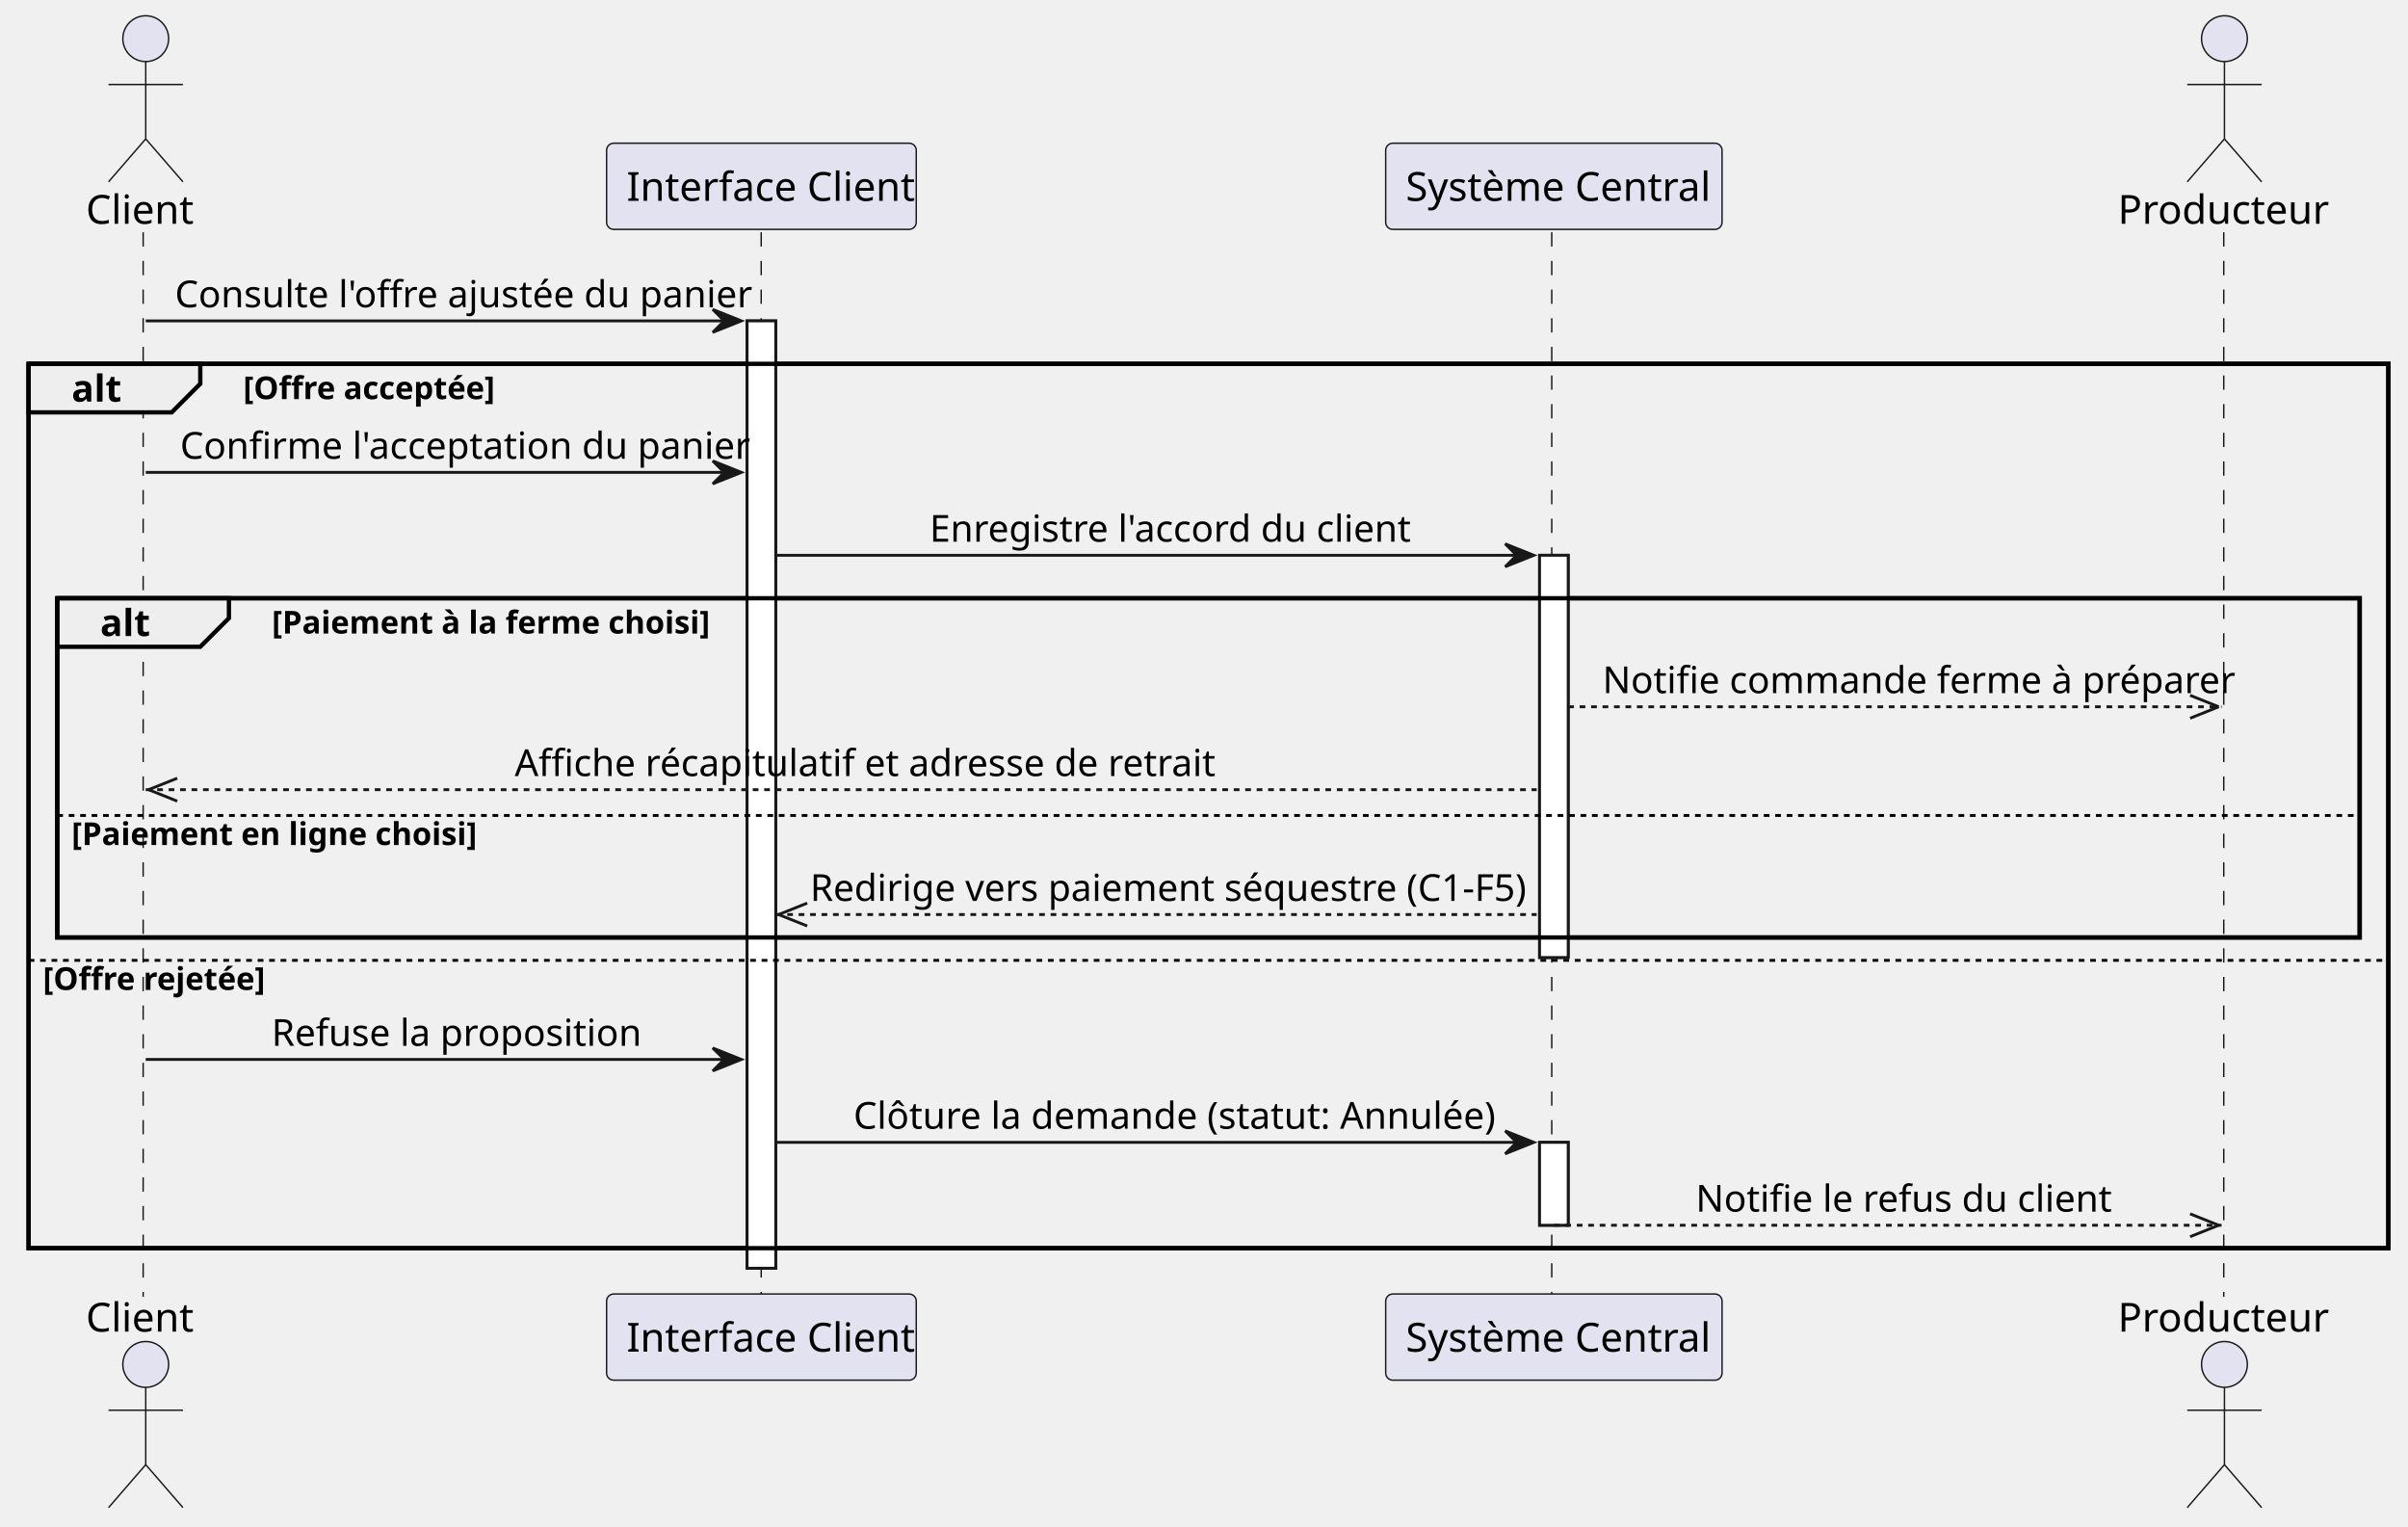
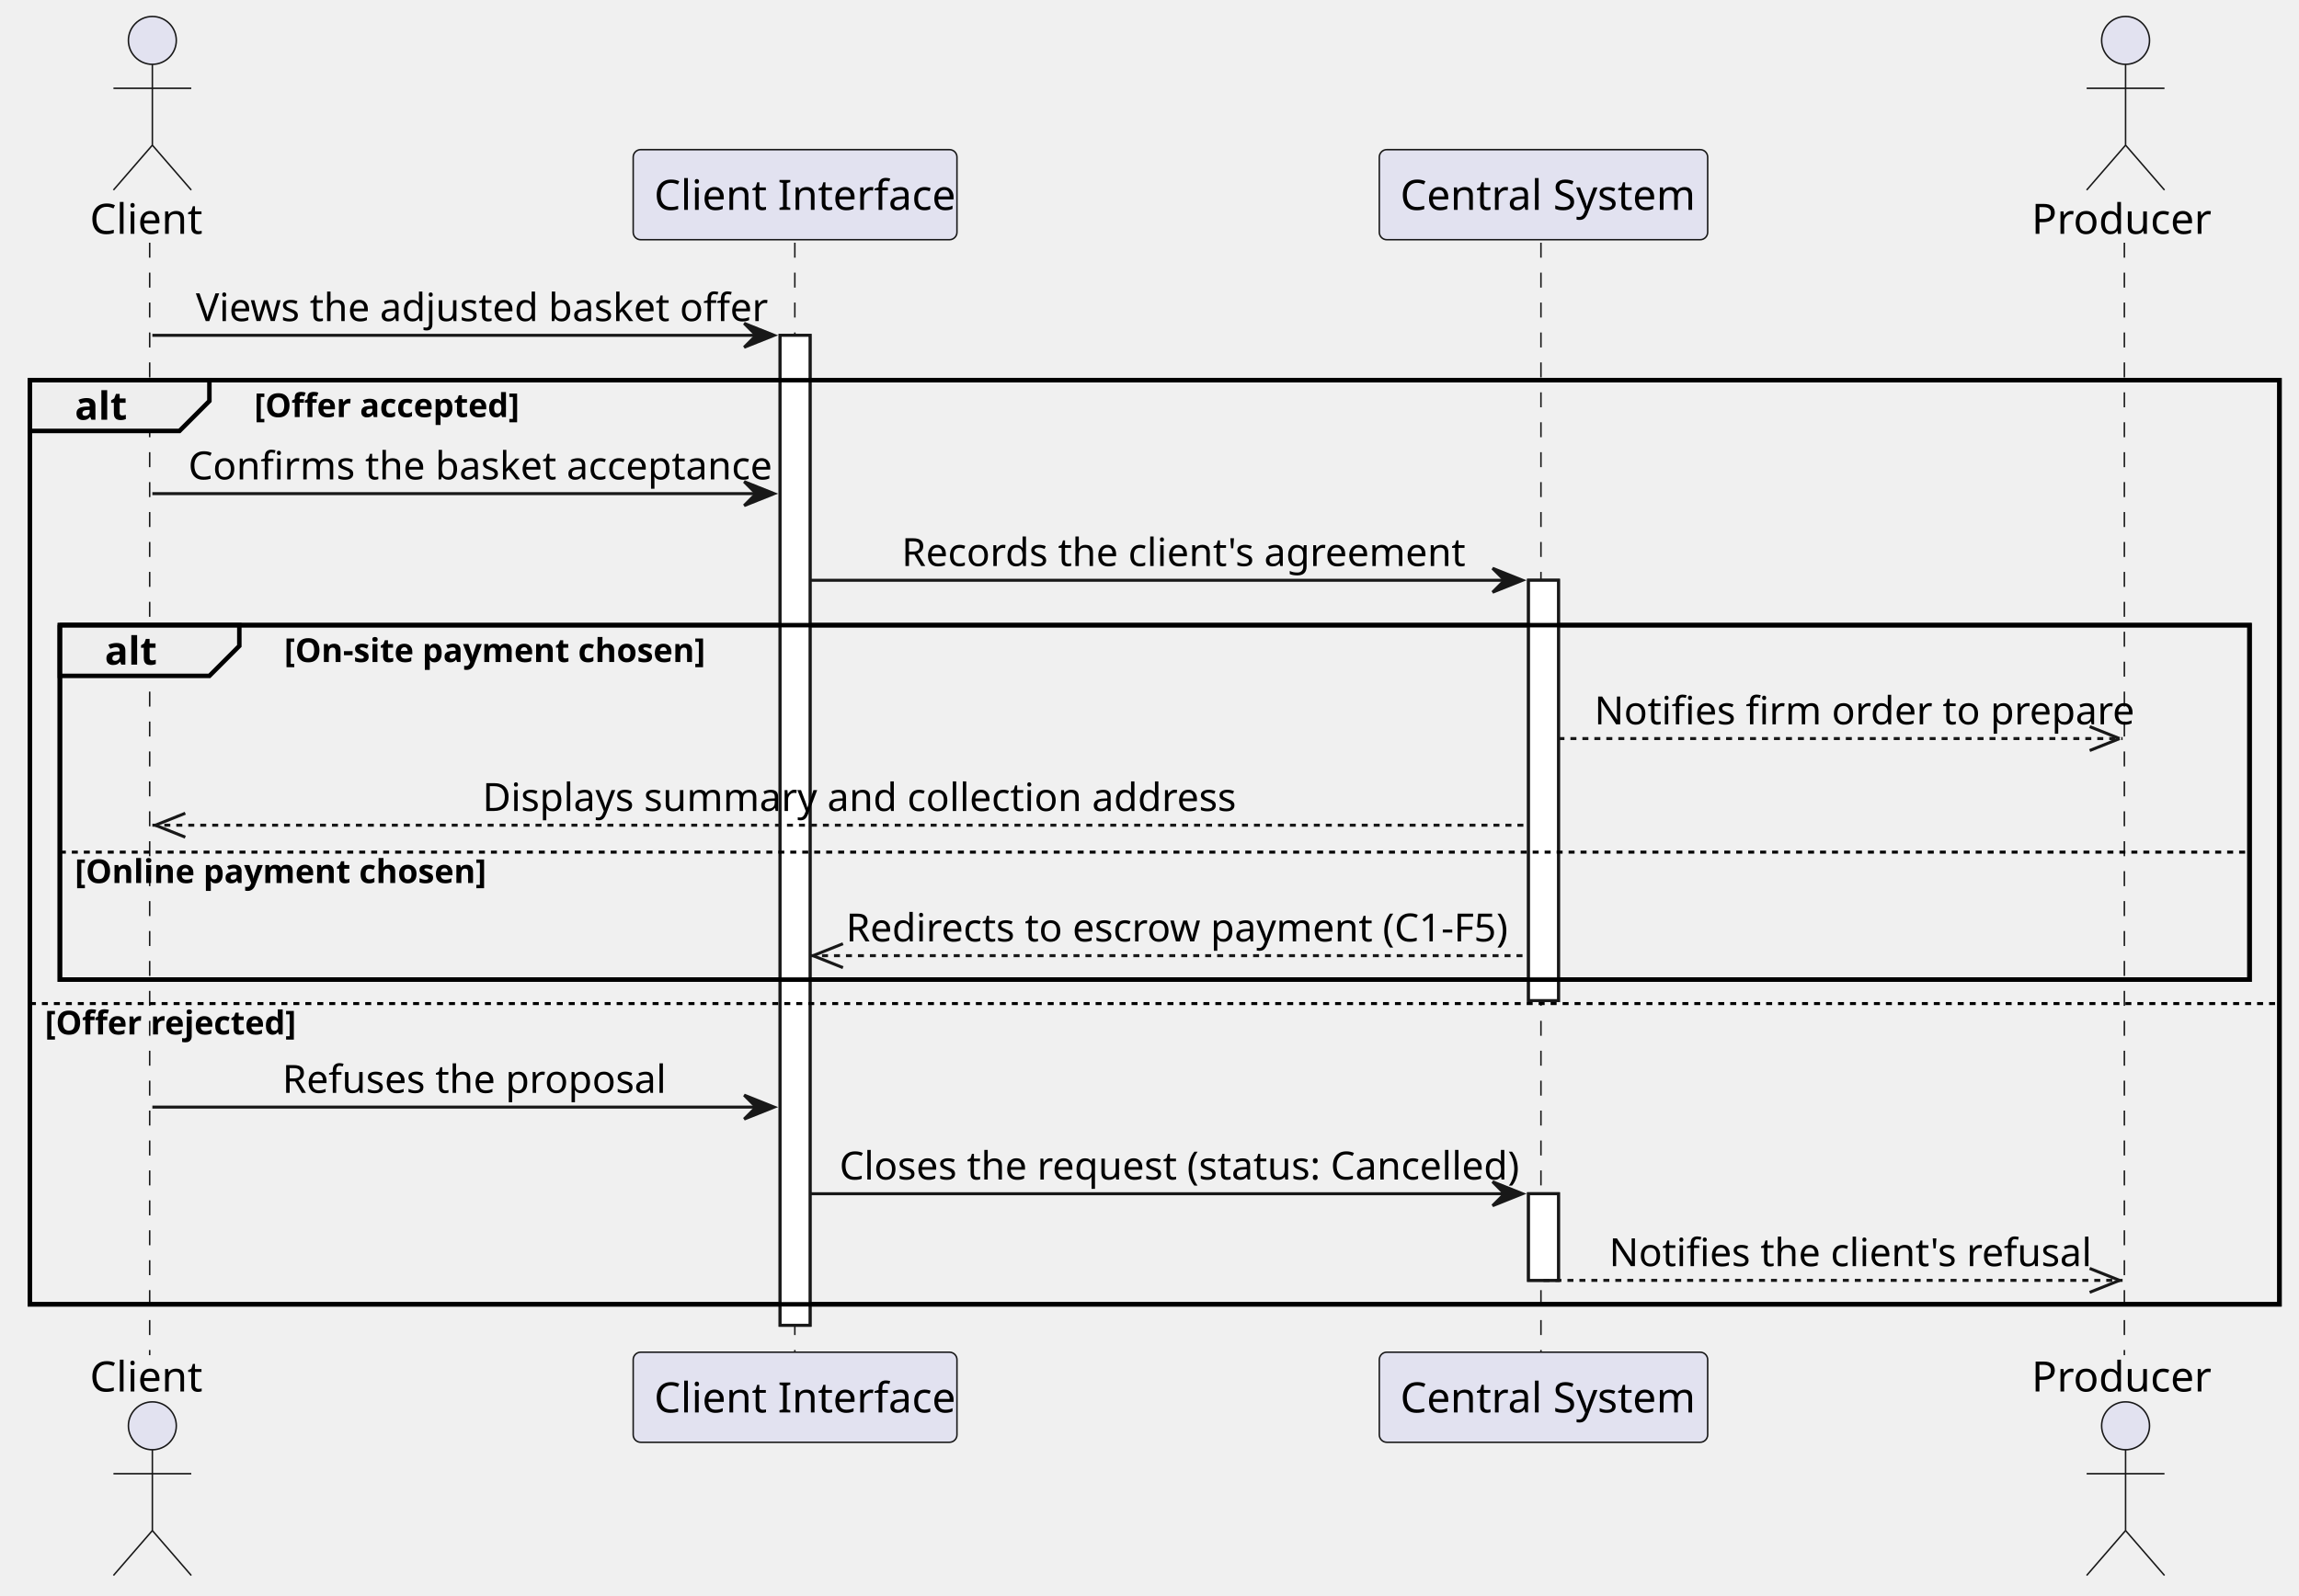
- <svg xmlns="http://www.w3.org/2000/svg" contentStyleType="text/css" data-diagram-type="SEQUENCE" height="533px" preserveAspectRatio="none" style="width:841px;height:533px;background:#FFFFFF;" version="1.1" viewBox="0 0 841 533" width="841px" zoomAndPan="magnify">
+ <svg xmlns="http://www.w3.org/2000/svg" contentStyleType="text/css" data-diagram-type="SEQUENCE" height="533px" preserveAspectRatio="none" style="width:768px;height:533px;background:#FFFFFF;" version="1.1" viewBox="0 0 768 533" width="768px" zoomAndPan="magnify">
  <defs />
  <g>
    <g>
-       <rect fill="#FFFFFF" height="330.785" style="stroke:#181818;stroke-width:1;" width="10" x="260.927" y="112.047" />
+       <rect fill="#FFFFFF" height="330.785" style="stroke:#181818;stroke-width:1;" width="10" x="260.603" y="112.047" />
    </g>
    <g>
-       <rect fill="#FFFFFF" height="140.444" style="stroke:#181818;stroke-width:1;" width="10" x="537.693" y="193.894" />
+       <rect fill="#FFFFFF" height="140.444" style="stroke:#181818;stroke-width:1;" width="10" x="510.614" y="193.894" />
    </g>
    <g>
-       <rect fill="#FFFFFF" height="28.949" style="stroke:#181818;stroke-width:1;" width="10" x="537.693" y="398.884" />
+       <rect fill="#FFFFFF" height="28.949" style="stroke:#181818;stroke-width:1;" width="10" x="510.614" y="398.884" />
    </g>
-     <rect fill="none" height="308.785" style="stroke:#000000;stroke-width:1.5;" width="824.135" x="10" y="127.047" />
-     <rect fill="none" height="118.444" style="stroke:#000000;stroke-width:1.5;" width="804.135" x="20" y="208.894" />
+     <rect fill="none" height="308.785" style="stroke:#000000;stroke-width:1.5;" width="751.469" x="10" y="127.047" />
+     <rect fill="none" height="118.444" style="stroke:#000000;stroke-width:1.5;" width="731.469" x="20" y="208.894" />
    <g>
      <rect fill="#000000" fill-opacity="0" height="371.734" width="8" x="46.897" y="81.099" />
      <line style="stroke:#181818;stroke-width:0.5;stroke-dasharray:5.0,5.0;" x1="50" x2="50" y1="81.099" y2="452.832" />
    </g>
    <g>
-       <rect fill="#000000" fill-opacity="0" height="371.734" width="8" x="261.927" y="81.099" />
-       <line style="stroke:#181818;stroke-width:0.5;stroke-dasharray:5.0,5.0;" x1="265.848" x2="265.848" y1="81.099" y2="452.832" />
+       <rect fill="#000000" fill-opacity="0" height="371.734" width="8" x="261.603" y="81.099" />
+       <line style="stroke:#181818;stroke-width:0.5;stroke-dasharray:5.0,5.0;" x1="265.524" x2="265.524" y1="81.099" y2="452.832" />
    </g>
    <g>
-       <rect fill="#000000" fill-opacity="0" height="371.734" width="8" x="538.693" y="81.099" />
-       <line style="stroke:#181818;stroke-width:0.5;stroke-dasharray:5.0,5.0;" x1="541.952" x2="541.952" y1="81.099" y2="452.832" />
+       <rect fill="#000000" fill-opacity="0" height="371.734" width="8" x="511.614" y="81.099" />
+       <line style="stroke:#181818;stroke-width:0.5;stroke-dasharray:5.0,5.0;" x1="514.766" x2="514.766" y1="81.099" y2="452.832" />
    </g>
    <g>
-       <rect fill="#000000" fill-opacity="0" height="371.734" width="8" x="772.894" y="81.099" />
-       <line style="stroke:#181818;stroke-width:0.5;stroke-dasharray:5.0,5.0;" x1="776.653" x2="776.653" y1="81.099" y2="452.832" />
+       <rect fill="#000000" fill-opacity="0" height="371.734" width="8" x="706.066" y="81.099" />
+       <line style="stroke:#181818;stroke-width:0.5;stroke-dasharray:5.0,5.0;" x1="709.663" x2="709.663" y1="81.099" y2="452.832" />
    </g>
    <g class="participant participant-head" data-participant="Client">
      <text fill="#000000" font-family="sans-serif" font-size="14" lengthAdjust="spacing" textLength="35.793" x="30" y="78.132">Client</text>
      <ellipse cx="50.897" cy="13.5" fill="#E2E2F0" rx="8" ry="8" style="stroke:#181818;stroke-width:0.5;" />
      <path d="M50.897,21.5 L50.897,48.5 M37.897,29.5 L63.897,29.5 M50.897,48.5 L37.897,63.5 M50.897,48.5 L63.897,63.5" fill="none" style="stroke:#181818;stroke-width:0.5;" />
    </g>
    <g class="participant participant-tail" data-participant="Client">
      <text fill="#000000" font-family="sans-serif" font-size="14" lengthAdjust="spacing" textLength="35.793" x="30" y="464.964">Client</text>
      <ellipse cx="50.897" cy="476.431" fill="#E2E2F0" rx="8" ry="8" style="stroke:#181818;stroke-width:0.5;" />
      <path d="M50.897,484.431 L50.897,511.431 M37.897,492.431 L63.897,492.431 M50.897,511.431 L37.897,526.431 M50.897,511.431 L63.897,526.431" fill="none" style="stroke:#181818;stroke-width:0.5;" />
    </g>
    <g class="participant participant-head" data-participant="App">
-       <rect fill="#E2E2F0" height="30.099" rx="2.5" ry="2.5" style="stroke:#181818;stroke-width:0.5;" width="108.158" x="211.848" y="50" />
-       <text fill="#000000" font-family="sans-serif" font-size="14" lengthAdjust="spacing" textLength="94.158" x="218.848" y="70.132">Interface Client</text>
+       <rect fill="#E2E2F0" height="30.099" rx="2.5" ry="2.5" style="stroke:#181818;stroke-width:0.5;" width="108.158" x="211.524" y="50" />
+       <text fill="#000000" font-family="sans-serif" font-size="14" lengthAdjust="spacing" textLength="94.158" x="218.524" y="70.132">Client Interface</text>
    </g>
    <g class="participant participant-tail" data-participant="App">
-       <rect fill="#E2E2F0" height="30.099" rx="2.5" ry="2.5" style="stroke:#181818;stroke-width:0.5;" width="108.158" x="211.848" y="451.832" />
-       <text fill="#000000" font-family="sans-serif" font-size="14" lengthAdjust="spacing" textLength="94.158" x="218.848" y="471.964">Interface Client</text>
+       <rect fill="#E2E2F0" height="30.099" rx="2.5" ry="2.5" style="stroke:#181818;stroke-width:0.5;" width="108.158" x="211.524" y="451.832" />
+       <text fill="#000000" font-family="sans-serif" font-size="14" lengthAdjust="spacing" textLength="94.158" x="218.524" y="471.964">Client Interface</text>
    </g>
    <g class="participant participant-head" data-participant="Sys">
-       <rect fill="#E2E2F0" height="30.099" rx="2.5" ry="2.5" style="stroke:#181818;stroke-width:0.5;" width="117.482" x="483.952" y="50" />
-       <text fill="#000000" font-family="sans-serif" font-size="14" lengthAdjust="spacing" textLength="103.482" x="490.952" y="70.132">Système Central</text>
+       <rect fill="#E2E2F0" height="30.099" rx="2.5" ry="2.5" style="stroke:#181818;stroke-width:0.5;" width="109.696" x="460.766" y="50" />
+       <text fill="#000000" font-family="sans-serif" font-size="14" lengthAdjust="spacing" textLength="95.696" x="467.766" y="70.132">Central System</text>
    </g>
    <g class="participant participant-tail" data-participant="Sys">
-       <rect fill="#E2E2F0" height="30.099" rx="2.5" ry="2.5" style="stroke:#181818;stroke-width:0.5;" width="117.482" x="483.952" y="451.832" />
-       <text fill="#000000" font-family="sans-serif" font-size="14" lengthAdjust="spacing" textLength="103.482" x="490.952" y="471.964">Système Central</text>
+       <rect fill="#E2E2F0" height="30.099" rx="2.5" ry="2.5" style="stroke:#181818;stroke-width:0.5;" width="109.696" x="460.766" y="451.832" />
+       <text fill="#000000" font-family="sans-serif" font-size="14" lengthAdjust="spacing" textLength="95.696" x="467.766" y="471.964">Central System</text>
    </g>
-     <g class="participant participant-head" data-participant="Producteur">
-       <text fill="#000000" font-family="sans-serif" font-size="14" lengthAdjust="spacing" textLength="68.482" x="739.653" y="78.132">Producteur</text>
-       <ellipse cx="776.894" cy="13.5" fill="#E2E2F0" rx="8" ry="8" style="stroke:#181818;stroke-width:0.5;" />
-       <path d="M776.894,21.5 L776.894,48.5 M763.894,29.5 L789.894,29.5 M776.894,48.5 L763.894,63.5 M776.894,48.5 L789.894,63.5" fill="none" style="stroke:#181818;stroke-width:0.5;" />
+     <g class="participant participant-head" data-participant="Producer">
+       <text fill="#000000" font-family="sans-serif" font-size="14" lengthAdjust="spacing" textLength="56.807" x="678.663" y="78.132">Producer</text>
+       <ellipse cx="710.066" cy="13.5" fill="#E2E2F0" rx="8" ry="8" style="stroke:#181818;stroke-width:0.5;" />
+       <path d="M710.066,21.5 L710.066,48.5 M697.066,29.5 L723.066,29.5 M710.066,48.5 L697.066,63.5 M710.066,48.5 L723.066,63.5" fill="none" style="stroke:#181818;stroke-width:0.5;" />
    </g>
-     <g class="participant participant-tail" data-participant="Producteur">
-       <text fill="#000000" font-family="sans-serif" font-size="14" lengthAdjust="spacing" textLength="68.482" x="739.653" y="464.964">Producteur</text>
-       <ellipse cx="776.894" cy="476.431" fill="#E2E2F0" rx="8" ry="8" style="stroke:#181818;stroke-width:0.5;" />
-       <path d="M776.894,484.431 L776.894,511.431 M763.894,492.431 L789.894,492.431 M776.894,511.431 L763.894,526.431 M776.894,511.431 L789.894,526.431" fill="none" style="stroke:#181818;stroke-width:0.5;" />
+     <g class="participant participant-tail" data-participant="Producer">
+       <text fill="#000000" font-family="sans-serif" font-size="14" lengthAdjust="spacing" textLength="56.807" x="678.663" y="464.964">Producer</text>
+       <ellipse cx="710.066" cy="476.431" fill="#E2E2F0" rx="8" ry="8" style="stroke:#181818;stroke-width:0.5;" />
+       <path d="M710.066,484.431 L710.066,511.431 M697.066,492.431 L723.066,492.431 M710.066,511.431 L697.066,526.431 M710.066,511.431 L723.066,526.431" fill="none" style="stroke:#181818;stroke-width:0.5;" />
    </g>
    <g>
-       <rect fill="#FFFFFF" height="330.785" style="stroke:#181818;stroke-width:1;" width="10" x="260.927" y="112.047" />
+       <rect fill="#FFFFFF" height="330.785" style="stroke:#181818;stroke-width:1;" width="10" x="260.603" y="112.047" />
    </g>
    <g>
-       <rect fill="#FFFFFF" height="140.444" style="stroke:#181818;stroke-width:1;" width="10" x="537.693" y="193.894" />
+       <rect fill="#FFFFFF" height="140.444" style="stroke:#181818;stroke-width:1;" width="10" x="510.614" y="193.894" />
    </g>
    <g>
-       <rect fill="#FFFFFF" height="28.949" style="stroke:#181818;stroke-width:1;" width="10" x="537.693" y="398.884" />
+       <rect fill="#FFFFFF" height="28.949" style="stroke:#181818;stroke-width:1;" width="10" x="510.614" y="398.884" />
    </g>
    <g class="message" data-participant-1="Client" data-participant-2="App">
-       <polygon fill="#181818" points="248.927,108.047,258.927,112.047,248.927,116.047,252.927,112.047" style="stroke:#181818;stroke-width:1;" />
-       <line style="stroke:#181818;stroke-width:1;" x1="50.897" x2="254.927" y1="112.047" y2="112.047" />
-       <text fill="#000000" font-family="sans-serif" font-size="13" lengthAdjust="spacing" textLength="189.655" x="61.084" y="107.293">Consulte l'offre ajustée du panier</text>
+       <polygon fill="#181818" points="248.603,108.047,258.603,112.047,248.603,116.047,252.603,112.047" style="stroke:#181818;stroke-width:1;" />
+       <line style="stroke:#181818;stroke-width:1;" x1="50.897" x2="254.603" y1="112.047" y2="112.047" />
+       <text fill="#000000" font-family="sans-serif" font-size="13" lengthAdjust="spacing" textLength="180.661" x="65.42" y="107.293">Views the adjusted basket offer</text>
    </g>
    <path d="M10,127.047 L69.949,127.047 L69.949,133.996 L59.949,143.996 L10,143.996 L10,127.047" fill="#EEEEEE" style="stroke:#000000;stroke-width:1.5;" />
-     <rect fill="none" height="308.785" style="stroke:#000000;stroke-width:1.5;" width="824.135" x="10" y="127.047" />
+     <rect fill="none" height="308.785" style="stroke:#000000;stroke-width:1.5;" width="751.469" x="10" y="127.047" />
    <text fill="#000000" font-family="sans-serif" font-size="13" font-weight="bold" lengthAdjust="spacing" textLength="14.949" x="25" y="140.241">alt</text>
-     <text fill="#000000" font-family="sans-serif" font-size="11" font-weight="bold" lengthAdjust="spacing" textLength="83.418" x="84.949" y="139.365">[Offre acceptée]</text>
+     <text fill="#000000" font-family="sans-serif" font-size="11" font-weight="bold" lengthAdjust="spacing" textLength="83.418" x="84.949" y="139.365">[Offer accepted]</text>
    <g class="message" data-participant-1="Client" data-participant-2="App">
-       <polygon fill="#181818" points="248.927,160.945,258.927,164.945,248.927,168.945,252.927,164.945" style="stroke:#181818;stroke-width:1;" />
-       <line style="stroke:#181818;stroke-width:1;" x1="50.897" x2="254.927" y1="164.945" y2="164.945" />
-       <text fill="#000000" font-family="sans-serif" font-size="13" lengthAdjust="spacing" textLength="186.031" x="62.897" y="160.19">Confirme l'acceptation du panier</text>
+       <polygon fill="#181818" points="248.603,160.945,258.603,164.945,248.603,168.945,252.603,164.945" style="stroke:#181818;stroke-width:1;" />
+       <line style="stroke:#181818;stroke-width:1;" x1="50.897" x2="254.603" y1="164.945" y2="164.945" />
+       <text fill="#000000" font-family="sans-serif" font-size="13" lengthAdjust="spacing" textLength="185.707" x="62.897" y="160.19">Confirms the basket acceptance</text>
    </g>
    <g class="message" data-participant-1="App" data-participant-2="Sys">
-       <polygon fill="#181818" points="525.693,189.894,535.693,193.894,525.693,197.894,529.693,193.894" style="stroke:#181818;stroke-width:1;" />
-       <line style="stroke:#181818;stroke-width:1;" x1="270.927" x2="531.693" y1="193.894" y2="193.894" />
-       <text fill="#000000" font-family="sans-serif" font-size="13" lengthAdjust="spacing" textLength="159.282" x="324.669" y="189.139">Enregistre l'accord du client</text>
+       <polygon fill="#181818" points="498.614,189.894,508.614,193.894,498.614,197.894,502.614,193.894" style="stroke:#181818;stroke-width:1;" />
+       <line style="stroke:#181818;stroke-width:1;" x1="270.603" x2="504.614" y1="193.894" y2="193.894" />
+       <text fill="#000000" font-family="sans-serif" font-size="13" lengthAdjust="spacing" textLength="178.794" x="301.212" y="189.139">Records the client's agreement</text>
    </g>
    <path d="M20,208.894 L79.949,208.894 L79.949,215.842 L69.949,225.842 L20,225.842 L20,208.894" fill="#EEEEEE" style="stroke:#000000;stroke-width:1.5;" />
-     <rect fill="none" height="118.444" style="stroke:#000000;stroke-width:1.5;" width="804.135" x="20" y="208.894" />
+     <rect fill="none" height="118.444" style="stroke:#000000;stroke-width:1.5;" width="731.469" x="20" y="208.894" />
    <text fill="#000000" font-family="sans-serif" font-size="13" font-weight="bold" lengthAdjust="spacing" textLength="14.949" x="35" y="222.087">alt</text>
-     <text fill="#000000" font-family="sans-serif" font-size="11" font-weight="bold" lengthAdjust="spacing" textLength="143.977" x="94.949" y="221.211">[Paiement à la ferme choisi]</text>
-     <g class="message" data-participant-1="Sys" data-participant-2="Producteur">
-       <line style="stroke:#181818;stroke-width:1;" x1="774.894" x2="764.894" y1="246.791" y2="242.791" />
-       <line style="stroke:#181818;stroke-width:1;" x1="774.894" x2="764.894" y1="246.791" y2="250.791" />
-       <line style="stroke:#181818;stroke-width:1;stroke-dasharray:2.0,2.0;" x1="547.693" x2="775.894" y1="246.791" y2="246.791" />
-       <text fill="#000000" font-family="sans-serif" font-size="13" lengthAdjust="spacing" textLength="205.201" x="559.693" y="242.036">Notifie commande ferme à préparer</text>
+     <text fill="#000000" font-family="sans-serif" font-size="11" font-weight="bold" lengthAdjust="spacing" textLength="132.902" x="94.949" y="221.211">[On-site payment chosen]</text>
+     <g class="message" data-participant-1="Sys" data-participant-2="Producer">
+       <line style="stroke:#181818;stroke-width:1;" x1="708.066" x2="698.066" y1="246.791" y2="242.791" />
+       <line style="stroke:#181818;stroke-width:1;" x1="708.066" x2="698.066" y1="246.791" y2="250.791" />
+       <line style="stroke:#181818;stroke-width:1;stroke-dasharray:2.0,2.0;" x1="520.614" x2="709.066" y1="246.791" y2="246.791" />
+       <text fill="#000000" font-family="sans-serif" font-size="13" lengthAdjust="spacing" textLength="165.452" x="532.614" y="242.036">Notifies firm order to prepare</text>
    </g>
    <g class="message" data-participant-1="Sys" data-participant-2="Client">
      <line style="stroke:#181818;stroke-width:1;" x1="51.897" x2="61.897" y1="275.74" y2="271.74" />
      <line style="stroke:#181818;stroke-width:1;" x1="51.897" x2="61.897" y1="275.74" y2="279.74" />
-       <line style="stroke:#181818;stroke-width:1;stroke-dasharray:2.0,2.0;" x1="50.897" x2="536.693" y1="275.74" y2="275.74" />
-       <text fill="#000000" font-family="sans-serif" font-size="13" lengthAdjust="spacing" textLength="229.061" x="179.764" y="270.985">Affiche récapitulatif et adresse de retrait</text>
+       <line style="stroke:#181818;stroke-width:1;stroke-dasharray:2.0,2.0;" x1="50.897" x2="509.614" y1="275.74" y2="275.74" />
+       <text fill="#000000" font-family="sans-serif" font-size="13" lengthAdjust="spacing" textLength="239.154" x="161.178" y="270.985">Displays summary and collection address</text>
    </g>
-     <line style="stroke:#000000;stroke-width:1;stroke-dasharray:2.0,2.0;" x1="20" x2="824.135" y1="284.74" y2="284.74" />
-     <text fill="#000000" font-family="sans-serif" font-size="11" font-weight="bold" lengthAdjust="spacing" textLength="133.257" x="25" y="295.058">[Paiement en ligne choisi]</text>
+     <line style="stroke:#000000;stroke-width:1;stroke-dasharray:2.0,2.0;" x1="20" x2="751.469" y1="284.74" y2="284.74" />
+     <text fill="#000000" font-family="sans-serif" font-size="11" font-weight="bold" lengthAdjust="spacing" textLength="128.901" x="25" y="295.058">[Online payment chosen]</text>
    <g class="message" data-participant-1="Sys" data-participant-2="App">
-       <line style="stroke:#181818;stroke-width:1;" x1="271.927" x2="281.927" y1="319.337" y2="315.337" />
-       <line style="stroke:#181818;stroke-width:1;" x1="271.927" x2="281.927" y1="319.337" y2="323.337" />
-       <line style="stroke:#181818;stroke-width:1;stroke-dasharray:2.0,2.0;" x1="270.927" x2="536.693" y1="319.337" y2="319.337" />
-       <text fill="#000000" font-family="sans-serif" font-size="13" lengthAdjust="spacing" textLength="242.766" x="282.927" y="314.582">Redirige vers paiement séquestre (C1-F5)</text>
+       <line style="stroke:#181818;stroke-width:1;" x1="271.603" x2="281.603" y1="319.337" y2="315.337" />
+       <line style="stroke:#181818;stroke-width:1;" x1="271.603" x2="281.603" y1="319.337" y2="323.337" />
+       <line style="stroke:#181818;stroke-width:1;stroke-dasharray:2.0,2.0;" x1="270.603" x2="509.614" y1="319.337" y2="319.337" />
+       <text fill="#000000" font-family="sans-serif" font-size="13" lengthAdjust="spacing" textLength="216.011" x="282.603" y="314.582">Redirects to escrow payment (C1-F5)</text>
    </g>
-     <line style="stroke:#000000;stroke-width:1;stroke-dasharray:2.0,2.0;" x1="10" x2="834.135" y1="335.337" y2="335.337" />
-     <text fill="#000000" font-family="sans-serif" font-size="11" font-weight="bold" lengthAdjust="spacing" textLength="72.064" x="15" y="345.655">[Offre rejetée]</text>
+     <line style="stroke:#000000;stroke-width:1;stroke-dasharray:2.0,2.0;" x1="10" x2="761.469" y1="335.337" y2="335.337" />
+     <text fill="#000000" font-family="sans-serif" font-size="11" font-weight="bold" lengthAdjust="spacing" textLength="77.908" x="15" y="345.655">[Offer rejected]</text>
    <g class="message" data-participant-1="Client" data-participant-2="App">
-       <polygon fill="#181818" points="248.927,365.935,258.927,369.935,248.927,373.935,252.927,369.935" style="stroke:#181818;stroke-width:1;" />
-       <line style="stroke:#181818;stroke-width:1;" x1="50.897" x2="254.927" y1="369.935" y2="369.935" />
-       <text fill="#000000" font-family="sans-serif" font-size="13" lengthAdjust="spacing" textLength="122.129" x="94.847" y="365.18">Refuse la proposition</text>
+       <polygon fill="#181818" points="248.603,365.935,258.603,369.935,248.603,373.935,252.603,369.935" style="stroke:#181818;stroke-width:1;" />
+       <line style="stroke:#181818;stroke-width:1;" x1="50.897" x2="254.603" y1="369.935" y2="369.935" />
+       <text fill="#000000" font-family="sans-serif" font-size="13" lengthAdjust="spacing" textLength="122.853" x="94.324" y="365.18">Refuses the proposal</text>
    </g>
    <g class="message" data-participant-1="App" data-participant-2="Sys">
-       <polygon fill="#181818" points="525.693,394.884,535.693,398.884,525.693,402.884,529.693,398.884" style="stroke:#181818;stroke-width:1;" />
-       <line style="stroke:#181818;stroke-width:1;" x1="270.927" x2="531.693" y1="398.884" y2="398.884" />
-       <text fill="#000000" font-family="sans-serif" font-size="13" lengthAdjust="spacing" textLength="212.456" x="298.082" y="394.129">Clôture la demande (statut: Annulée)</text>
+       <polygon fill="#181818" points="498.614,394.884,508.614,398.884,498.614,402.884,502.614,398.884" style="stroke:#181818;stroke-width:1;" />
+       <line style="stroke:#181818;stroke-width:1;" x1="270.603" x2="504.614" y1="398.884" y2="398.884" />
+       <text fill="#000000" font-family="sans-serif" font-size="13" lengthAdjust="spacing" textLength="220.384" x="280.417" y="394.129">Closes the request (status: Cancelled)</text>
    </g>
-     <g class="message" data-participant-1="Sys" data-participant-2="Producteur">
-       <line style="stroke:#181818;stroke-width:1;" x1="774.894" x2="764.894" y1="427.832" y2="423.832" />
-       <line style="stroke:#181818;stroke-width:1;" x1="774.894" x2="764.894" y1="427.832" y2="431.832" />
-       <line style="stroke:#181818;stroke-width:1;stroke-dasharray:2.0,2.0;" x1="542.693" x2="775.894" y1="427.832" y2="427.832" />
-       <text fill="#000000" font-family="sans-serif" font-size="13" lengthAdjust="spacing" textLength="135.123" x="592.232" y="423.078">Notifie le refus du client</text>
+     <g class="message" data-participant-1="Sys" data-participant-2="Producer">
+       <line style="stroke:#181818;stroke-width:1;" x1="708.066" x2="698.066" y1="427.832" y2="423.832" />
+       <line style="stroke:#181818;stroke-width:1;" x1="708.066" x2="698.066" y1="427.832" y2="431.832" />
+       <line style="stroke:#181818;stroke-width:1;stroke-dasharray:2.0,2.0;" x1="515.614" x2="709.066" y1="427.832" y2="427.832" />
+       <text fill="#000000" font-family="sans-serif" font-size="13" lengthAdjust="spacing" textLength="150.605" x="537.538" y="423.078">Notifies the client's refusal</text>
    </g>
  </g>
</svg>
